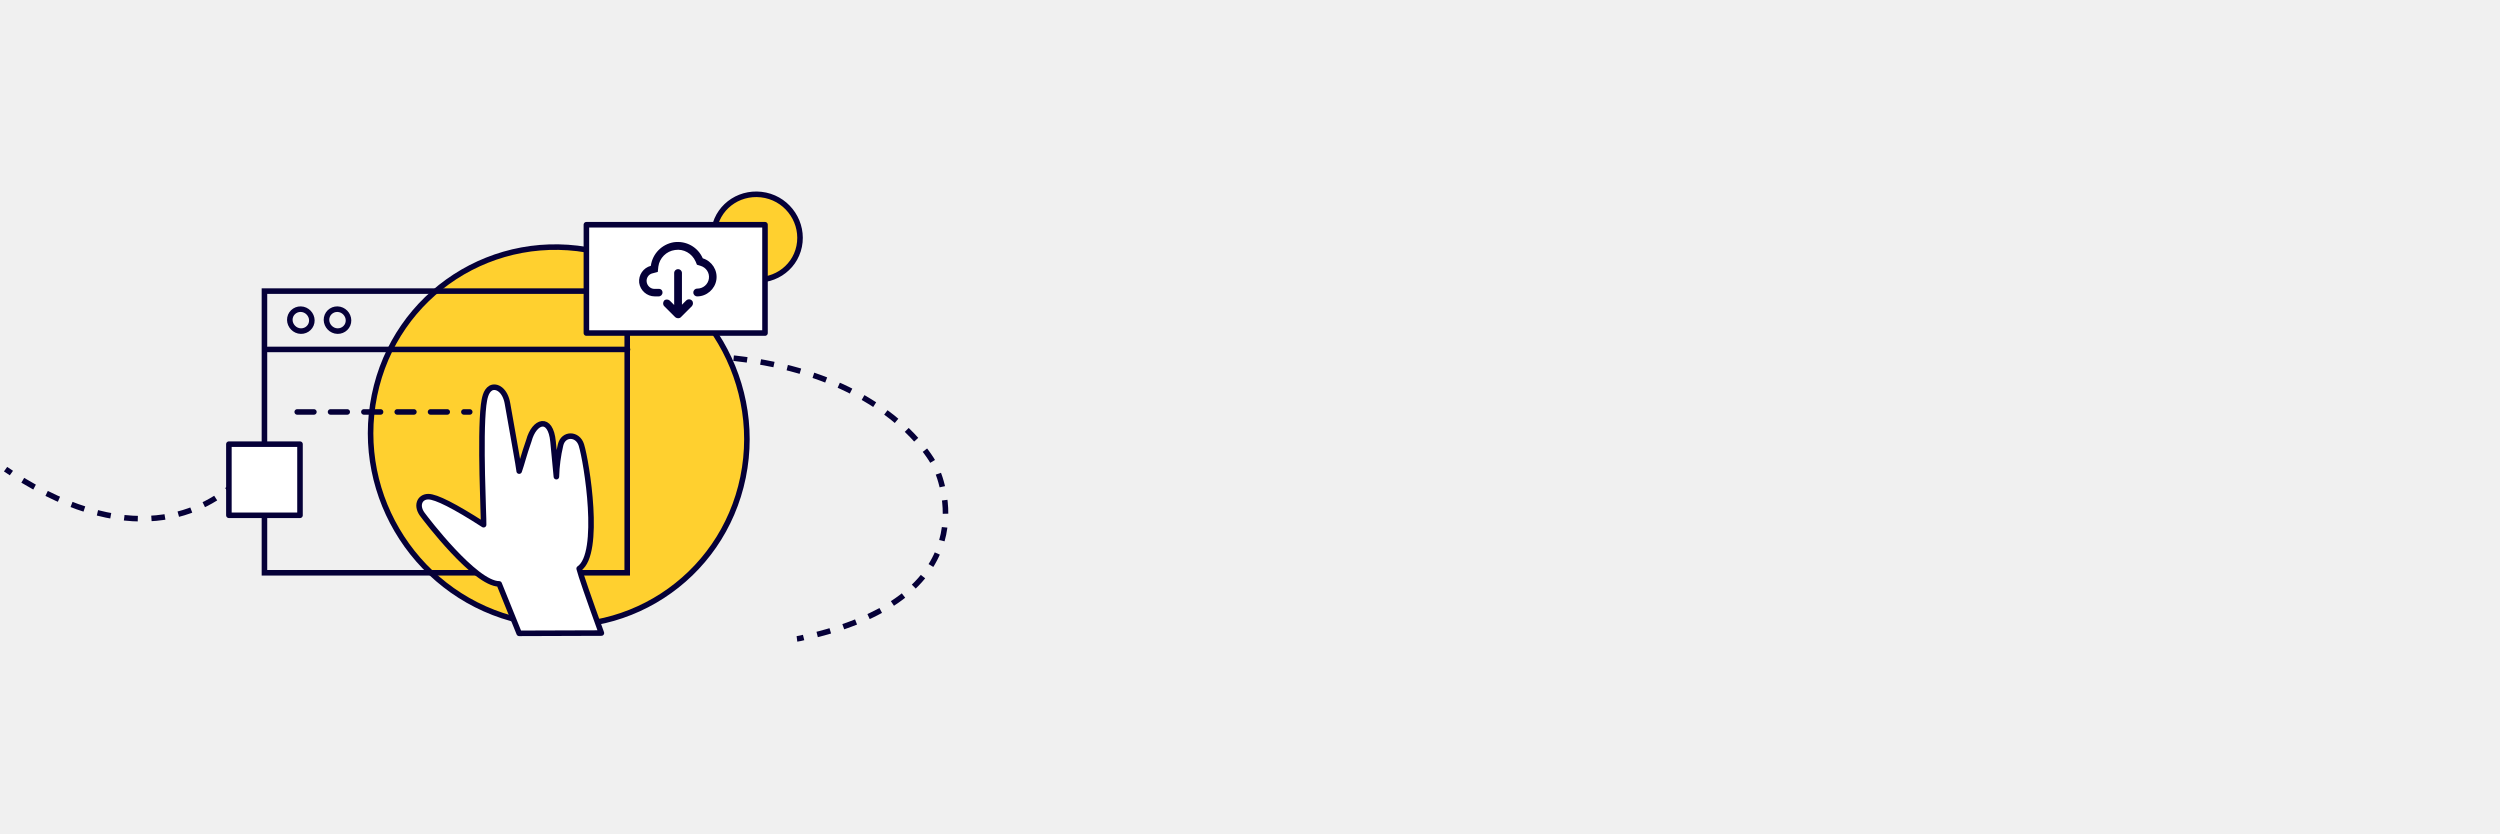
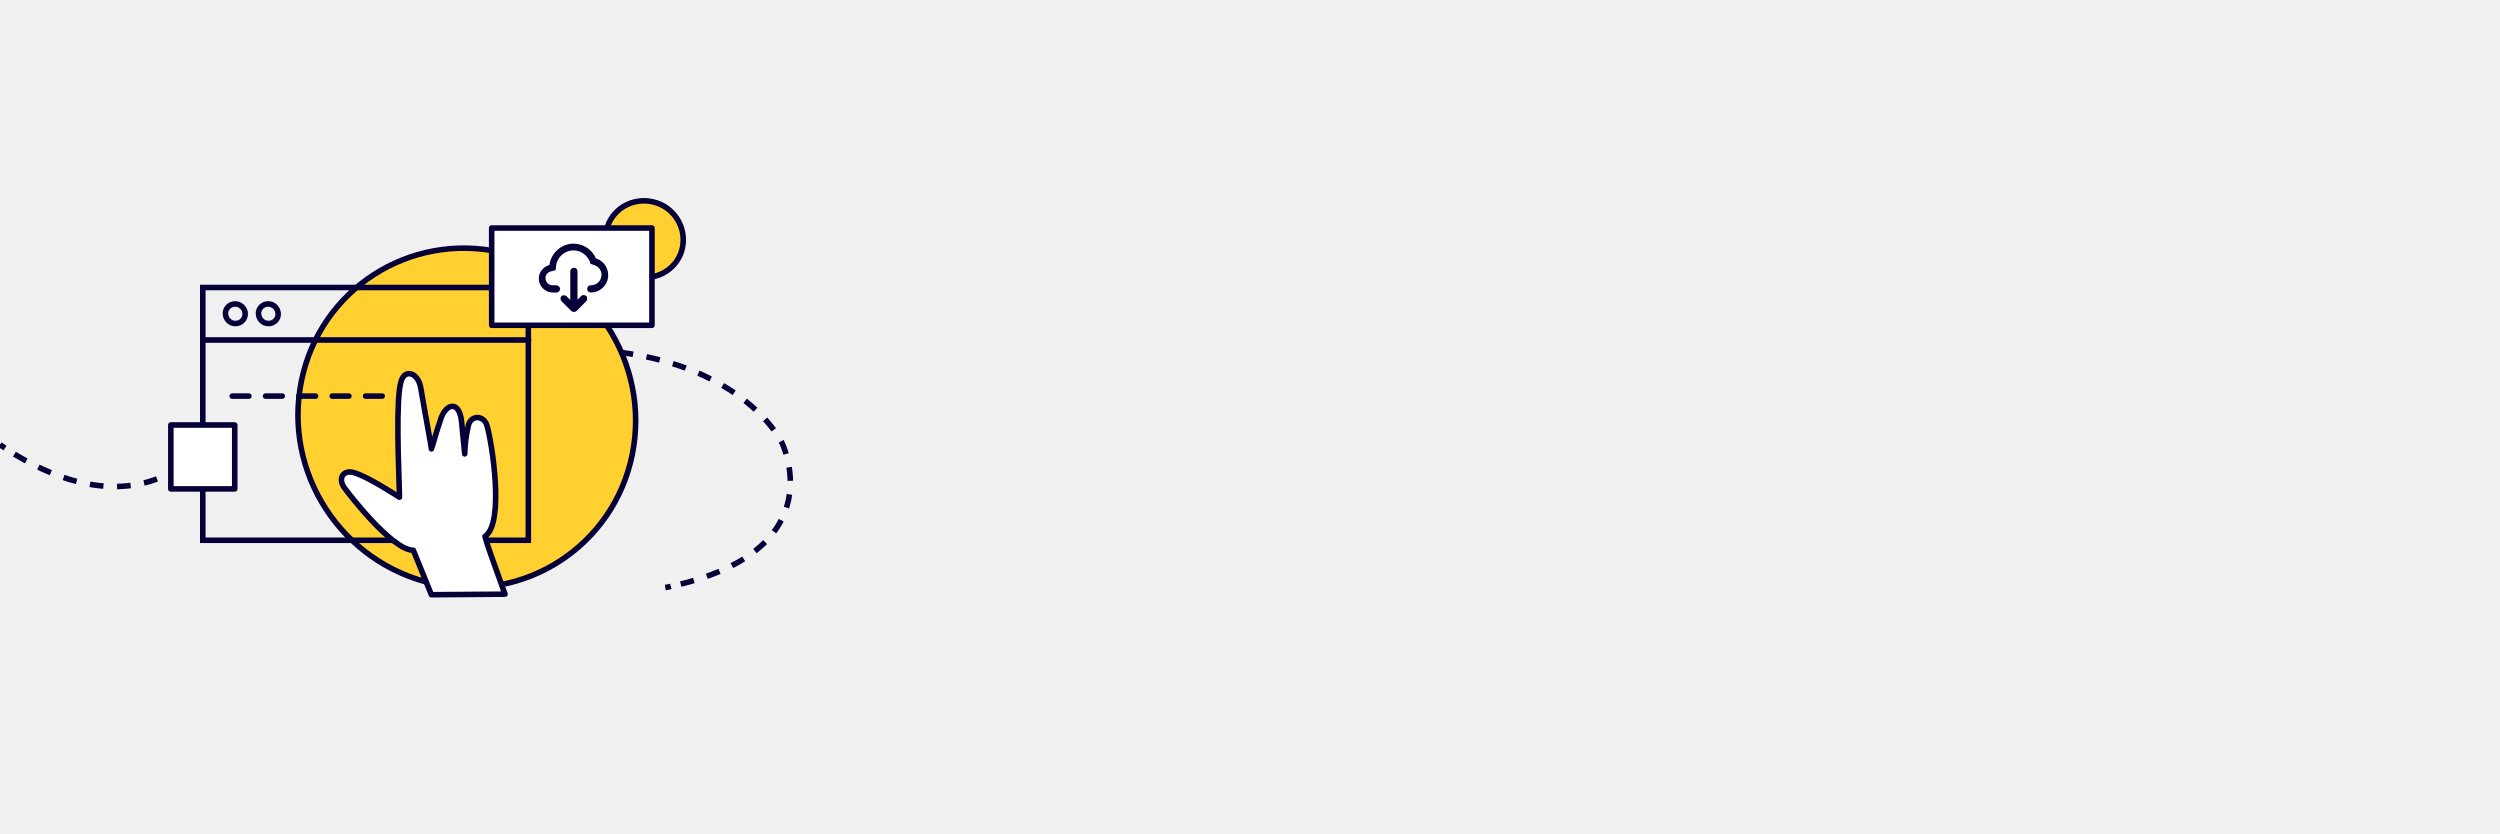
<svg xmlns="http://www.w3.org/2000/svg" version="1.1" id="图层_1" x="0px" y="0px" viewBox="0 0 900 300" style="enable-background:new 0 0 900 300;" xml:space="preserve">
  <style type="text/css">
	.st0{fill:none;stroke:#050038;stroke-width:2;stroke-miterlimit:10;}
	.st1{fill:none;stroke:#050038;stroke-width:2;stroke-miterlimit:10;stroke-dasharray:4.905,4.905;}
	.st2{fill:none;stroke:#050038;stroke-width:2;stroke-miterlimit:10;stroke-dasharray:4.904,4.904;}
	.st3{fill:#FFD02F;stroke:#050038;stroke-width:2;}
	.st4{fill:none;stroke:#050038;stroke-width:2;}
	.st5{fill:none;stroke:#050038;stroke-width:2;stroke-linecap:round;stroke-linejoin:round;}
	.st6{fill:#FFFFFF;stroke:#050038;stroke-width:2;stroke-linecap:round;stroke-linejoin:round;}
	.st7{fill:#050038;}
	.st8{fill:none;stroke:#050038;stroke-width:2;stroke-linecap:round;stroke-linejoin:round;stroke-dasharray:6;}
</style>
  <g>
    <g>
-       <path class="st0" d="M179,136.7c0.8-0.2,1.6-0.4,2.4-0.6" />
-       <path class="st1" d="M186.2,135c122-27.2,150.5,32.8,150.5,32.8s22.8,45.1-44.9,61.2" />
-       <path class="st0" d="M289.3,229.5c-0.8,0.2-1.6,0.4-2.4,0.5" />
+       <path class="st0" d="M148.8,133.1c0.7-0.2,1.3-0.3,2-0.5" />
+       <path class="st1" d="M154.9,131.6c102.6-22.9,126.5,27.6,126.5,27.6s19.2,37.9-37.7,51.4" />
+       <path class="st0" d="M241.5,211.1c-0.7,0.2-1.3,0.3-2,0.4" />
    </g>
  </g>
  <g>
    <g>
-       <path class="st0" d="M2,168.9c0.7,0.5,1.4,0.9,2.1,1.4" />
-       <path class="st2" d="M8.2,172.9c45,27.1,70.5,7.6,78.9-1.3" />
-       <path class="st0" d="M88.8,169.8c1-1.2,1.5-2,1.5-2" />
+       <path class="st0" d="M0,160.1c0.6,0.4,1.2,0.8,1.8,1.2" />
+       <path class="st2" d="M5.2,163.5c37.8,22.8,59.3,6.4,66.3-1.1" />
+       <path class="st0" d="M73,160.9c0.8-1,1.3-1.7,1.3-1.7" />
    </g>
  </g>
-   <g id="Group-4-Copy-3_5_" transform="translate(45, 0)">
-     <path id="Fill-56_11_" class="st3" d="M242.7,88.7c-1.7,8.3-9.9,13.5-18.4,11.7c-8.4-1.8-13.9-10.1-12.1-18.4   c1.7-8.3,9.9-13.5,18.4-11.7C239,72.1,244.4,80.4,242.7,88.7" />
-     <path id="Fill-48_5_" class="st3" d="M222.5,171.8c-7.5,36.7-43.3,59.9-79.9,51.7c-36.7-8.2-60.3-44.5-52.8-81.2   s43.3-59.9,79.9-51.7C206.4,98.7,230,135.1,222.5,171.8" />
+   <g>
+     <g id="Group-4-Copy-3_5_" transform="translate(45, 0)">
+       <path id="Fill-56_11_" class="st3" d="M200.7,89.1c-1.5,7.4-8.9,12.1-16.5,10.5c-7.5-1.6-12.5-9.1-10.9-16.5    c1.5-7.4,8.9-12.1,16.5-10.5C197.4,74.2,202.2,81.6,200.7,89.1" />
+       <path id="Fill-48_5_" class="st3" d="M182.6,163.7c-6.7,32.9-38.9,53.7-71.7,46.4c-32.9-7.4-54.1-39.9-47.4-72.9    s38.9-53.7,71.7-46.4C168.1,98.1,189.3,130.7,182.6,163.7" />
+     </g>
+     <rect id="Rectangle_19_" x="73" y="103.5" class="st4" width="117.2" height="91" />
+     <path id="Path-8_9_" class="st5" d="M74.1,122.4h116.2" />
+     <rect id="Rectangle_10_" x="177" y="82.1" class="st6" width="57.7" height="35" />
+     <rect id="Rectangle_9_" x="61.5" y="153" class="st6" width="23" height="23" />
+     <g>
+       <g>
+         <path class="st7" d="M201.6,104c0,0.7-0.5,1.3-1.3,1.3h-1.3c-2.5,0-4.7-1.9-5-4.4c-0.3-2.5,1.3-4.8,3.8-5.5     c0.5-3.9,3.6-7,7.4-7.6c3.9-0.5,7.7,1.5,9.3,5.2c3,0.9,4.8,3.9,4.4,6.9c-0.4,3.1-3.1,5.4-6.2,5.4c-0.7,0-1.3-0.5-1.3-1.3     s0.5-1.3,1.3-1.3c1.9,0,3.5-1.3,3.8-3.2s-0.9-3.6-2.7-4.1l-1.2-0.4l-0.4-1.1c-1.2-2.6-3.9-4.1-6.6-3.7c-2.8,0.4-5,2.6-5.4,5.4     l-0.2,1.7l-1.7,0.4c-1.3,0.3-2.1,1.5-1.9,2.8c0.2,1.3,1.3,2.2,2.5,2.2h1.3C201,102.7,201.6,103.3,201.6,104L201.6,104z      M211.1,106.6c0.4,0.4,0.4,1.3,0,1.8l-3.6,3.6c-0.4,0.4-1.3,0.4-1.8,0l-3.6-3.6c-0.4-0.4-0.4-1.3,0-1.8c0.4-0.4,1.3-0.4,1.8,0     l1.4,1.4V97.7c0-0.7,0.5-1.3,1.3-1.3s1.3,0.5,1.3,1.3v10.2l1.4-1.4C209.8,106.1,210.5,106.1,211.1,106.6L211.1,106.6z" />
+       </g>
+     </g>
+     <path id="Fill-56_10_" class="st5" d="M88.2,113.7c-0.4,1.9-2.2,3.1-4.2,2.7c-1.9-0.4-3.1-2.3-2.8-4.2c0.4-1.9,2.2-3.1,4.2-2.7   C87.3,109.9,88.6,111.8,88.2,113.7" />
+     <path id="Fill-56_9_" class="st5" d="M100.1,113.7c-0.4,1.9-2.2,3.1-4.2,2.7c-1.9-0.4-3.1-2.3-2.8-4.2c0.4-1.9,2.2-3.1,4.2-2.7   C99.2,109.9,100.4,111.8,100.1,113.7" />
+     <path id="Path-8_7_" class="st8" d="M83.6,142.6h55.7" />
+     <path id="Path-133-Copy-6_5_" class="st6" d="M155.3,214.1l-6.5-16c-7.8,0-23.9-21.2-24.6-22.2c-2.4-3-1.2-6,1.7-6   c2.5,0,8.5,3.1,17.9,9.1c0.1-2.1-1.3-28.3,0-38.7c0.3-2,0.6-4.5,2.3-5.5c1.9-1,4.7,0.7,5.4,5c1.3,7.8,3.8,21,3.8,21.8   c0.9-2.5,1.4-5,3.1-9.9c1.7-6.4,7-8.2,7.8,0.4c0.2,1.8,0.5,5.6,1.1,11.3c0.1-3.4,0.5-6.8,1.3-10.2c0.9-3.9,5.6-3.8,6.7,0   c1.7,5.5,6.5,35.1-0.7,39.9c0.5,2.2,3,9.2,7.2,20.8L155.3,214.1L155.3,214.1z" />
  </g>
-   <rect id="Rectangle_19_" x="95.2" y="104.8" class="st4" width="130.6" height="101.4" />
-   <path id="Path-8_9_" class="st5" d="M96.4,125.8h129.5" />
-   <rect id="Rectangle_10_" x="211.1" y="80.9" class="st6" width="64.3" height="39" />
-   <rect id="Rectangle_9_" x="82.4" y="159.9" class="st6" width="25.6" height="25.6" />
-   <g>
-     <g>
-       <path class="st7" d="M238.5,105.3c0,0.8-0.6,1.4-1.4,1.4h-1.4c-2.8,0-5.2-2.1-5.6-4.9c-0.3-2.8,1.5-5.4,4.2-6.1    c0.6-4.4,4-7.8,8.3-8.5c4.4-0.6,8.6,1.7,10.4,5.8c3.3,1,5.4,4.3,4.9,7.7c-0.5,3.4-3.5,6-6.9,6c-0.8,0-1.4-0.6-1.4-1.4    s0.6-1.4,1.4-1.4c2.1,0,3.9-1.5,4.2-3.6s-1-4-3-4.6l-1.3-0.4l-0.5-1.2c-1.3-2.9-4.3-4.6-7.4-4.1c-3.1,0.4-5.6,2.9-6,6l-0.2,1.9    l-1.9,0.5c-1.4,0.3-2.3,1.7-2.1,3.1s1.4,2.5,2.8,2.5h1.4C237.9,103.9,238.5,104.5,238.5,105.3L238.5,105.3z M249.1,108.2    c0.5,0.5,0.5,1.4,0,2l-4,4c-0.5,0.5-1.4,0.5-2,0l-4-4c-0.5-0.5-0.5-1.4,0-2c0.5-0.5,1.4-0.5,2,0l1.6,1.6V98.3    c0-0.8,0.6-1.4,1.4-1.4c0.8,0,1.4,0.6,1.4,1.4v11.4l1.6-1.6C247.7,107.6,248.5,107.6,249.1,108.2L249.1,108.2z" />
-     </g>
-   </g>
-   <path id="Fill-56_10_" class="st5" d="M112.2,116.1c-0.4,2.1-2.5,3.5-4.7,3c-2.1-0.5-3.5-2.6-3.1-4.7s2.5-3.5,4.7-3  C111.2,111.9,112.6,114,112.2,116.1" />
-   <path id="Fill-56_9_" class="st5" d="M125.4,116.1c-0.4,2.1-2.5,3.5-4.7,3c-2.1-0.5-3.5-2.6-3.1-4.7s2.5-3.5,4.7-3  C124.4,111.9,125.8,114,125.4,116.1" />
-   <path id="Path-8_7_" class="st8" d="M107,148.3h62.1" />
-   <path id="Path-133-Copy-6_5_" class="st6" d="M186.9,228l-7.2-17.8c-8.7,0-26.6-23.6-27.4-24.7c-2.7-3.3-1.3-6.7,1.9-6.7  c2.8,0,9.5,3.4,19.9,10.1c0.1-2.3-1.4-31.5,0-43.1c0.3-2.2,0.7-5,2.6-6.1c2.1-1.1,5.2,0.8,6,5.6c1.5,8.7,4.2,23.4,4.2,24.3  c1-2.8,1.6-5.6,3.5-11c1.9-7.1,7.8-9.1,8.7,0.4c0.2,2,0.6,6.2,1.2,12.6c0.1-3.8,0.6-7.6,1.5-11.4c1-4.3,6.2-4.2,7.5,0  c1.9,6.1,7.2,39.1-0.8,44.5c0.6,2.4,3.3,10.2,8,23.2L186.9,228L186.9,228z" />
</svg>
